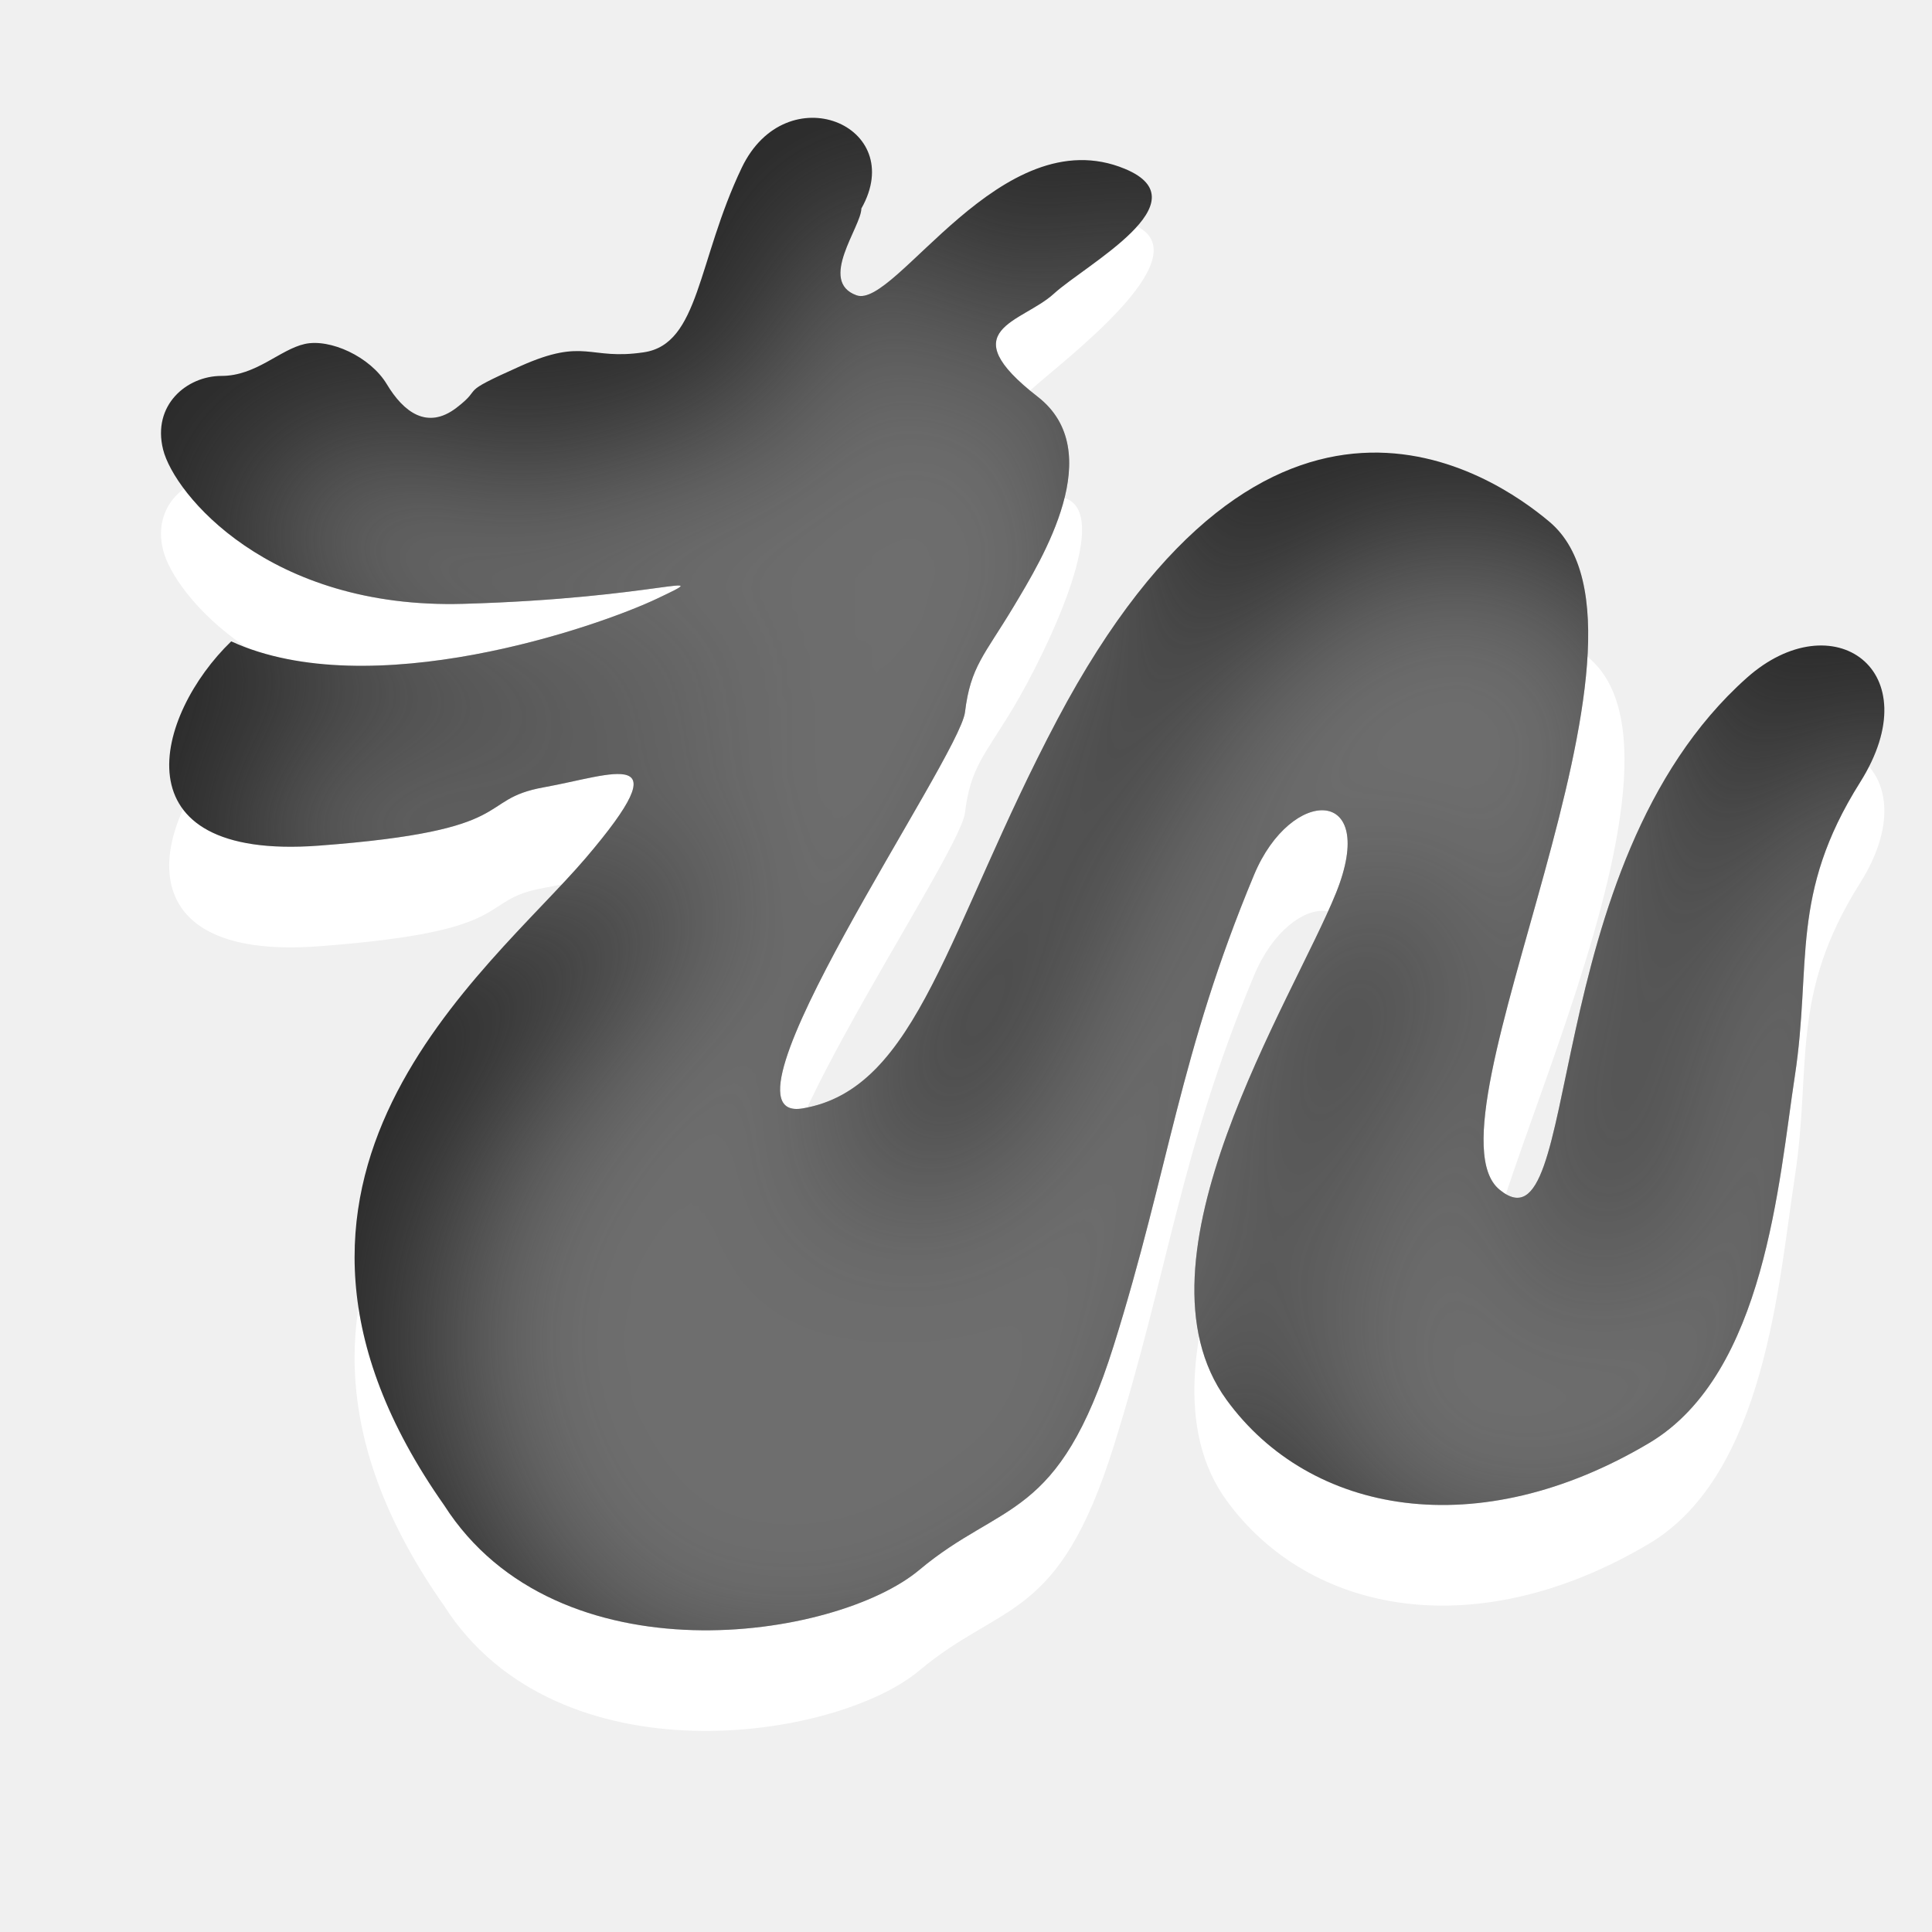
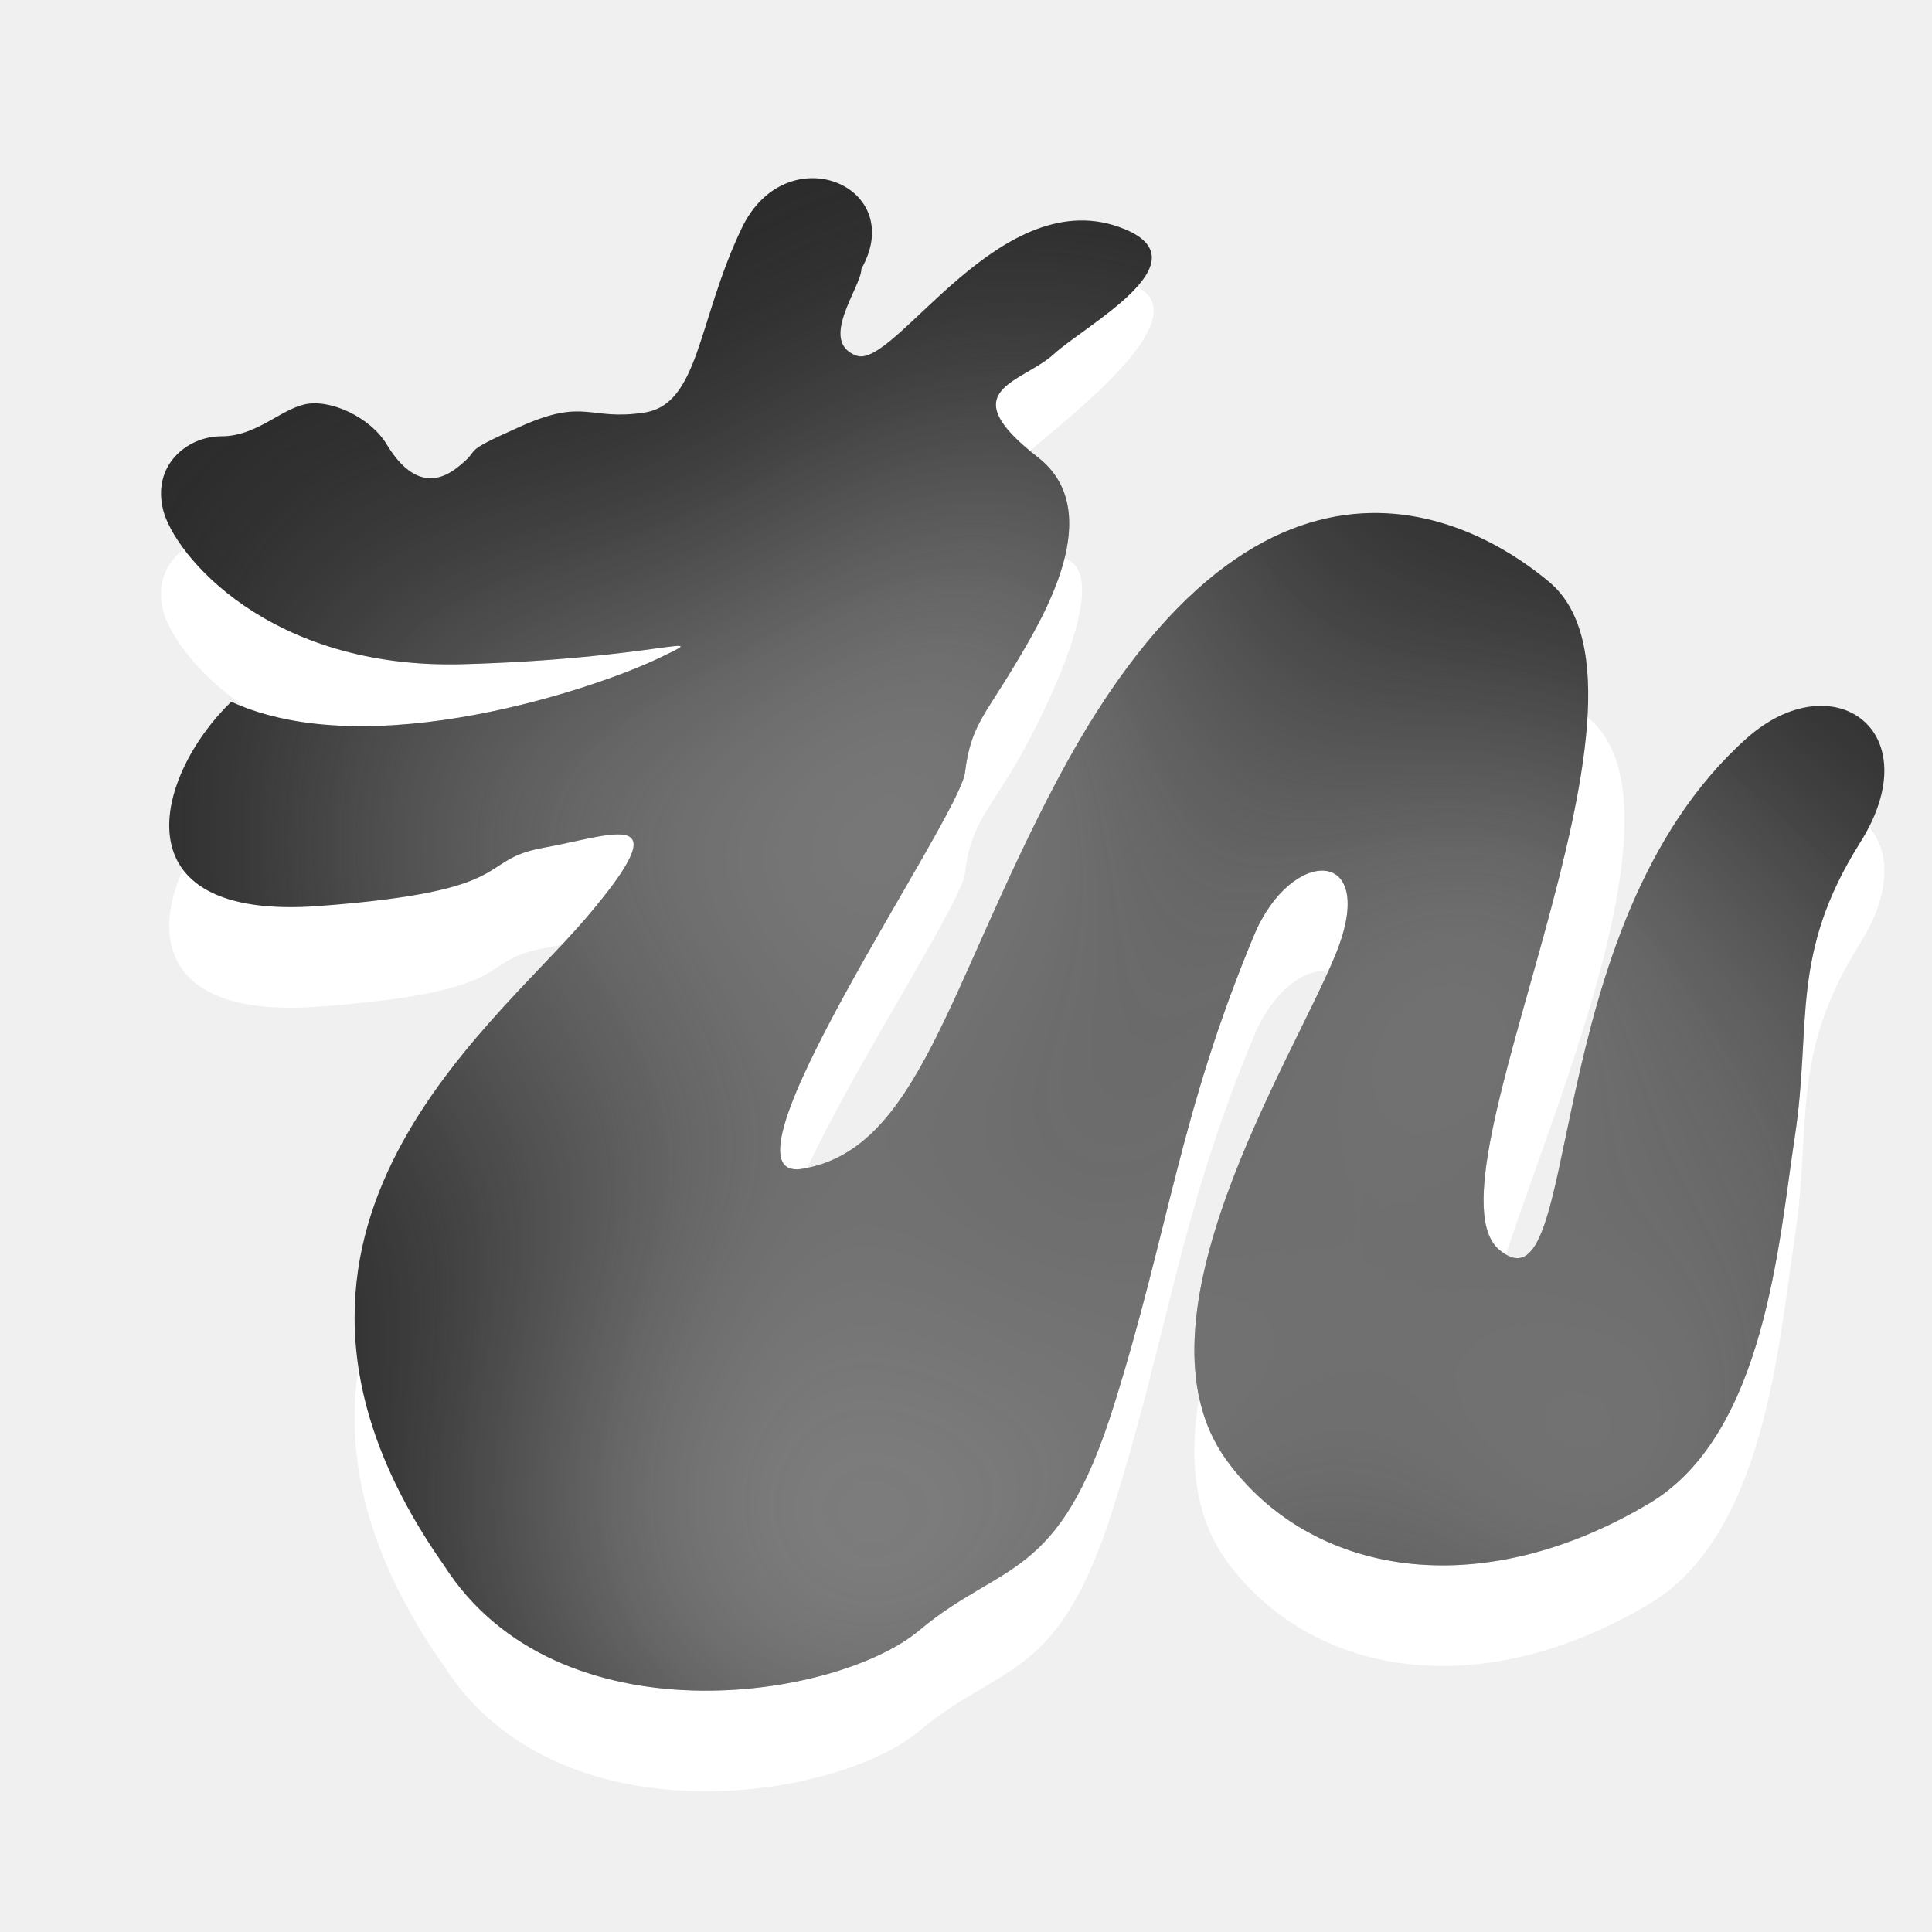
<svg xmlns="http://www.w3.org/2000/svg" version="1.0" width="96" height="96" id="svg2408">
  <defs id="defs2410">
    <filter id="filter4926-8-3" color-interpolation-filters="sRGB" x="-0.23" y="-0.29" width="1.24" height="1.3">
-       <feGaussianBlur id="feGaussianBlur4928-2-9" stdDeviation="4" result="result8" />
-       <feOffset id="feOffset4930-8-9" dx="4" dy="4" result="result11" />
+       <feGaussianBlur id="feGaussianBlur4928-2-9" stdDeviation="8" result="result8" />
+       <feOffset id="feOffset4930-8-9" dx="7" dy="9" result="result11" />
      <feComposite id="feComposite4932-3-6" in2="result11" result="result6" in="SourceGraphic" operator="in" />
      <feFlood id="feFlood4934-0-5" result="result10" in="result6" flood-opacity="1" flood-color="rgb(41,41,41)" />
      <feBlend id="feBlend4936-6-6" in2="result10" mode="normal" in="result6" result="result12" />
      <feComposite id="feComposite4938-0-3" in2="SourceGraphic" result="result2" operator="in" />
    </filter>
  </defs>
  <g id="layer12" style="display:none">
    <rect style="fill:#7c7c7c;fill-opacity:1;stroke:none" id="rect4390" width="96" height="96" x="0" y="0" />
  </g>
  <g id="layer11" style="display:inline">
-     <path style="fill:#ffffff;fill-opacity:1;stroke:none;display:inline;filter:url(#filter4926-8-3-5)" d="m 39.869,18.293 c 2.348,-4.143 -0.414,-5.87 -2.624,-1.243 -2.21,4.627 -2.486,5.041 -5.248,5.455 -2.762,0.414 -2.9,-0.76 -6.146,0.691 -3.246,1.45 -1.726,0.967 -3.176,2.072 -1.45,1.105 -2.624,0.207 -3.453,-1.174 -0.829,-1.381 -2.831,-2.279 -4.074,-2.003 -1.243,0.276 -2.417,1.588 -4.143,1.588 -1.726,0 -3.453,1.45 -2.9,3.66 0.552,2.21 5.248,7.941 14.916,7.665 9.667,-0.276 12.706,-1.726 9.667,-0.276 -3.038,1.45 -14.291,5.307 -21.199,2.141 -3.768,3.636 -5.8,10.91 4.35,10.151 10.151,-0.76 7.734,-2.279 11.187,-2.9 3.453,-0.621 6.905,-2.141 2.072,3.522 -4.834,5.662 -18.454,15.903 -7.03,32.15 5.627,8.805 19.483,6.677 23.61,3.217 4.126,-3.46 6.912,-2.38 9.663,-11.153 2.751,-8.773 3.255,-14.476 6.972,-23.385 1.844,-4.42 6.215,-4.419 4.074,0.898 -2.141,5.317 -10.493,18.24 -5.441,25.187 4.146,5.701 12.491,7.225 21.042,2.121 5.731,-3.453 6.399,-13.007 7.195,-18.199 0.858,-5.6 -0.278,-9.006 3.243,-14.599 C 95.947,38.283 91.057,34.89 86.796,38.683 76.29,48.039 79.182,67.076 74.114,65.086 71.039,63.878 85.64,38.32 78.942,32.684 76.176,30.357 63.062,20.861 52.536,40.761 47.072,51.09 45.638,59.122 39.872,60.078 c -4.86,0.806 7.801,-17.409 8.077,-19.688 0.276,-2.279 0.967,-2.831 2.417,-5.248 1.45,-2.417 5.851,-11.108 1.588,-10.427 -14.612,2.334 -2.348,-3.867 -0.76,-5.317 1.588,-1.45 8.503,-6.572 5.291,-8.154 -3.823,-1.883 -11.99,9.121 -13.923,8.43 -1.933,-0.691 -2.693,-0.483 -2.693,-1.381 z" id="path4358-5" />
+     <path style="fill:#ffffff;fill-opacity:1;stroke:none;display:inline;filter:url(#filter4926-8-3-5)" d="m 39.869,21.293 c 2.348,-4.143 -0.414,-5.87 -2.624,-1.243 -2.21,4.627 -2.486,5.041 -5.248,5.455 -2.762,0.414 -2.9,-0.76 -6.146,0.691 -3.246,1.45 -1.726,0.967 -3.176,2.072 -1.45,1.105 -2.624,0.207 -3.453,-1.174 -0.829,-1.381 -2.831,-2.279 -4.074,-2.003 -1.243,0.276 -2.417,1.588 -4.143,1.588 -1.726,0 -3.453,1.45 -2.9,3.66 0.552,2.21 5.248,7.941 14.916,7.665 9.667,-0.276 12.706,-1.726 9.667,-0.276 -3.038,1.45 -14.291,5.307 -21.199,2.141 -3.768,3.636 -5.8,10.91 4.35,10.151 10.151,-0.76 7.734,-2.279 11.187,-2.9 3.453,-0.621 6.905,-2.141 2.072,3.522 -4.834,5.662 -18.454,15.903 -7.03,32.15 5.627,8.805 19.483,6.677 23.61,3.217 4.126,-3.46 6.912,-2.38 9.663,-11.153 2.751,-8.773 3.255,-14.476 6.972,-23.385 1.844,-4.42 6.215,-4.419 4.074,0.898 -2.141,5.317 -10.493,18.24 -5.441,25.187 4.146,5.701 12.491,7.225 21.042,2.121 5.731,-3.453 6.399,-13.007 7.195,-18.199 0.858,-5.6 -0.278,-9.006 3.243,-14.599 C 95.947,41.283 91.057,37.89 86.796,41.683 76.29,51.039 79.182,70.076 74.114,68.086 71.039,66.878 85.64,41.32 78.942,35.684 76.176,33.357 63.062,23.861 52.536,43.761 47.072,54.09 45.638,62.122 39.872,63.078 c -4.86,0.806 7.801,-17.409 8.077,-19.688 0.276,-2.279 0.967,-2.831 2.417,-5.248 1.45,-2.417 5.851,-11.108 1.588,-10.427 -14.612,2.334 -2.348,-3.867 -0.76,-5.317 1.588,-1.45 8.503,-6.572 5.291,-8.154 -3.823,-1.883 -11.99,9.121 -13.923,8.43 -1.933,-0.691 -2.693,-0.483 -2.693,-1.381 z" id="path4358-5" />
  </g>
  <g id="layer2" style="display:inline">
-     <path style="fill:#6e6e6e;fill-opacity:1;stroke:none;filter:url(#filter4926-8-3)" d="M 42.799,10.363 C 45.147,6.22 39.065,3.713 36.855,8.339 34.645,12.966 34.76,17.091 31.997,17.505 c -2.762,0.414 -2.9,-0.76 -6.146,0.691 -3.246,1.45 -1.726,0.967 -3.176,2.072 -1.45,1.105 -2.624,0.207 -3.453,-1.174 -0.829,-1.381 -2.831,-2.279 -4.074,-2.003 -1.243,0.276 -2.417,1.588 -4.143,1.588 -1.726,0 -3.453,1.45 -2.9,3.66 0.552,2.21 5.248,7.941 14.916,7.665 9.667,-0.276 12.706,-1.726 9.667,-0.276 -3.038,1.45 -14.291,5.307 -21.199,2.141 -3.768,3.636 -5.8,10.91 4.35,10.151 10.151,-0.76 7.734,-2.279 11.187,-2.9 3.453,-0.621 6.905,-2.141 2.072,3.522 -4.834,5.662 -18.454,15.903 -7.03,32.15 5.627,8.805 19.483,6.677 23.61,3.217 4.126,-3.46 6.912,-2.38 9.663,-11.153 2.751,-8.773 3.255,-14.476 6.972,-23.385 1.844,-4.42 6.215,-4.419 4.074,0.898 -2.141,5.317 -10.493,18.24 -5.441,25.187 4.146,5.701 12.491,7.225 21.042,2.121 5.731,-3.453 6.399,-13.007 7.195,-18.199 C 90.04,47.876 88.903,44.47 92.425,38.876 95.947,33.283 91.057,29.89 86.796,33.683 76.29,43.039 78.698,62.582 74.505,59.109 70.453,55.753 83.687,31.563 76.989,25.926 74.223,23.599 63.062,15.861 52.536,35.761 47.072,46.09 45.638,54.122 39.872,55.078 c -4.86,0.806 7.801,-17.409 8.077,-19.688 0.276,-2.279 0.967,-2.831 2.417,-5.248 1.45,-2.417 4.69,-7.714 1.198,-10.427 -4.333,-3.366 -0.785,-3.672 0.803,-5.122 1.588,-1.45 7.468,-4.562 3.534,-6.201 C 49.758,5.834 44.496,15.365 42.563,14.674 c -1.933,-0.691 0.237,-3.413 0.237,-4.311 z" id="path4358" />
+     <path style="fill:#818181;fill-opacity:1;stroke:none;filter:url(#filter4926-8-3)" d="m 42.799,13.363 c 2.348,-4.143 -3.735,-6.651 -5.944,-2.024 -2.21,4.627 -2.095,8.752 -4.857,9.166 -2.762,0.414 -2.9,-0.76 -6.146,0.691 -3.246,1.45 -1.726,0.967 -3.176,2.072 -1.45,1.105 -2.624,0.207 -3.453,-1.174 -0.829,-1.381 -2.831,-2.279 -4.074,-2.003 -1.243,0.276 -2.417,1.588 -4.143,1.588 -1.726,0 -3.453,1.45 -2.9,3.66 0.552,2.21 5.248,7.941 14.916,7.665 9.667,-0.276 12.706,-1.726 9.667,-0.276 -3.038,1.45 -14.291,5.307 -21.199,2.141 -3.768,3.636 -5.8,10.91 4.35,10.151 10.151,-0.76 7.734,-2.279 11.187,-2.9 3.453,-0.621 6.905,-2.141 2.072,3.522 -4.834,5.662 -18.454,15.903 -7.03,32.15 5.627,8.805 19.483,6.677 23.61,3.217 4.126,-3.46 6.912,-2.38 9.663,-11.153 2.751,-8.773 3.255,-14.476 6.972,-23.385 1.844,-4.42 6.215,-4.419 4.074,0.898 -2.141,5.317 -10.493,18.24 -5.441,25.187 4.146,5.701 12.491,7.225 21.042,2.121 5.731,-3.453 6.399,-13.007 7.195,-18.199 C 90.04,50.876 88.903,47.47 92.425,41.876 95.947,36.283 91.057,32.89 86.796,36.683 76.29,46.039 78.698,65.582 74.505,62.109 70.453,58.753 83.687,34.563 76.989,28.926 74.223,26.599 63.062,18.861 52.536,38.761 47.072,49.09 45.638,57.122 39.872,58.078 c -4.86,0.806 7.801,-17.409 8.077,-19.688 0.276,-2.279 0.967,-2.831 2.417,-5.248 1.45,-2.417 4.69,-7.714 1.198,-10.427 -4.333,-3.366 -0.785,-3.672 0.803,-5.122 1.588,-1.45 7.468,-4.562 3.534,-6.201 -6.142,-2.559 -11.404,6.972 -13.337,6.282 -1.933,-0.691 0.237,-3.413 0.237,-4.311 z" id="path4358" />
  </g>
</svg>
